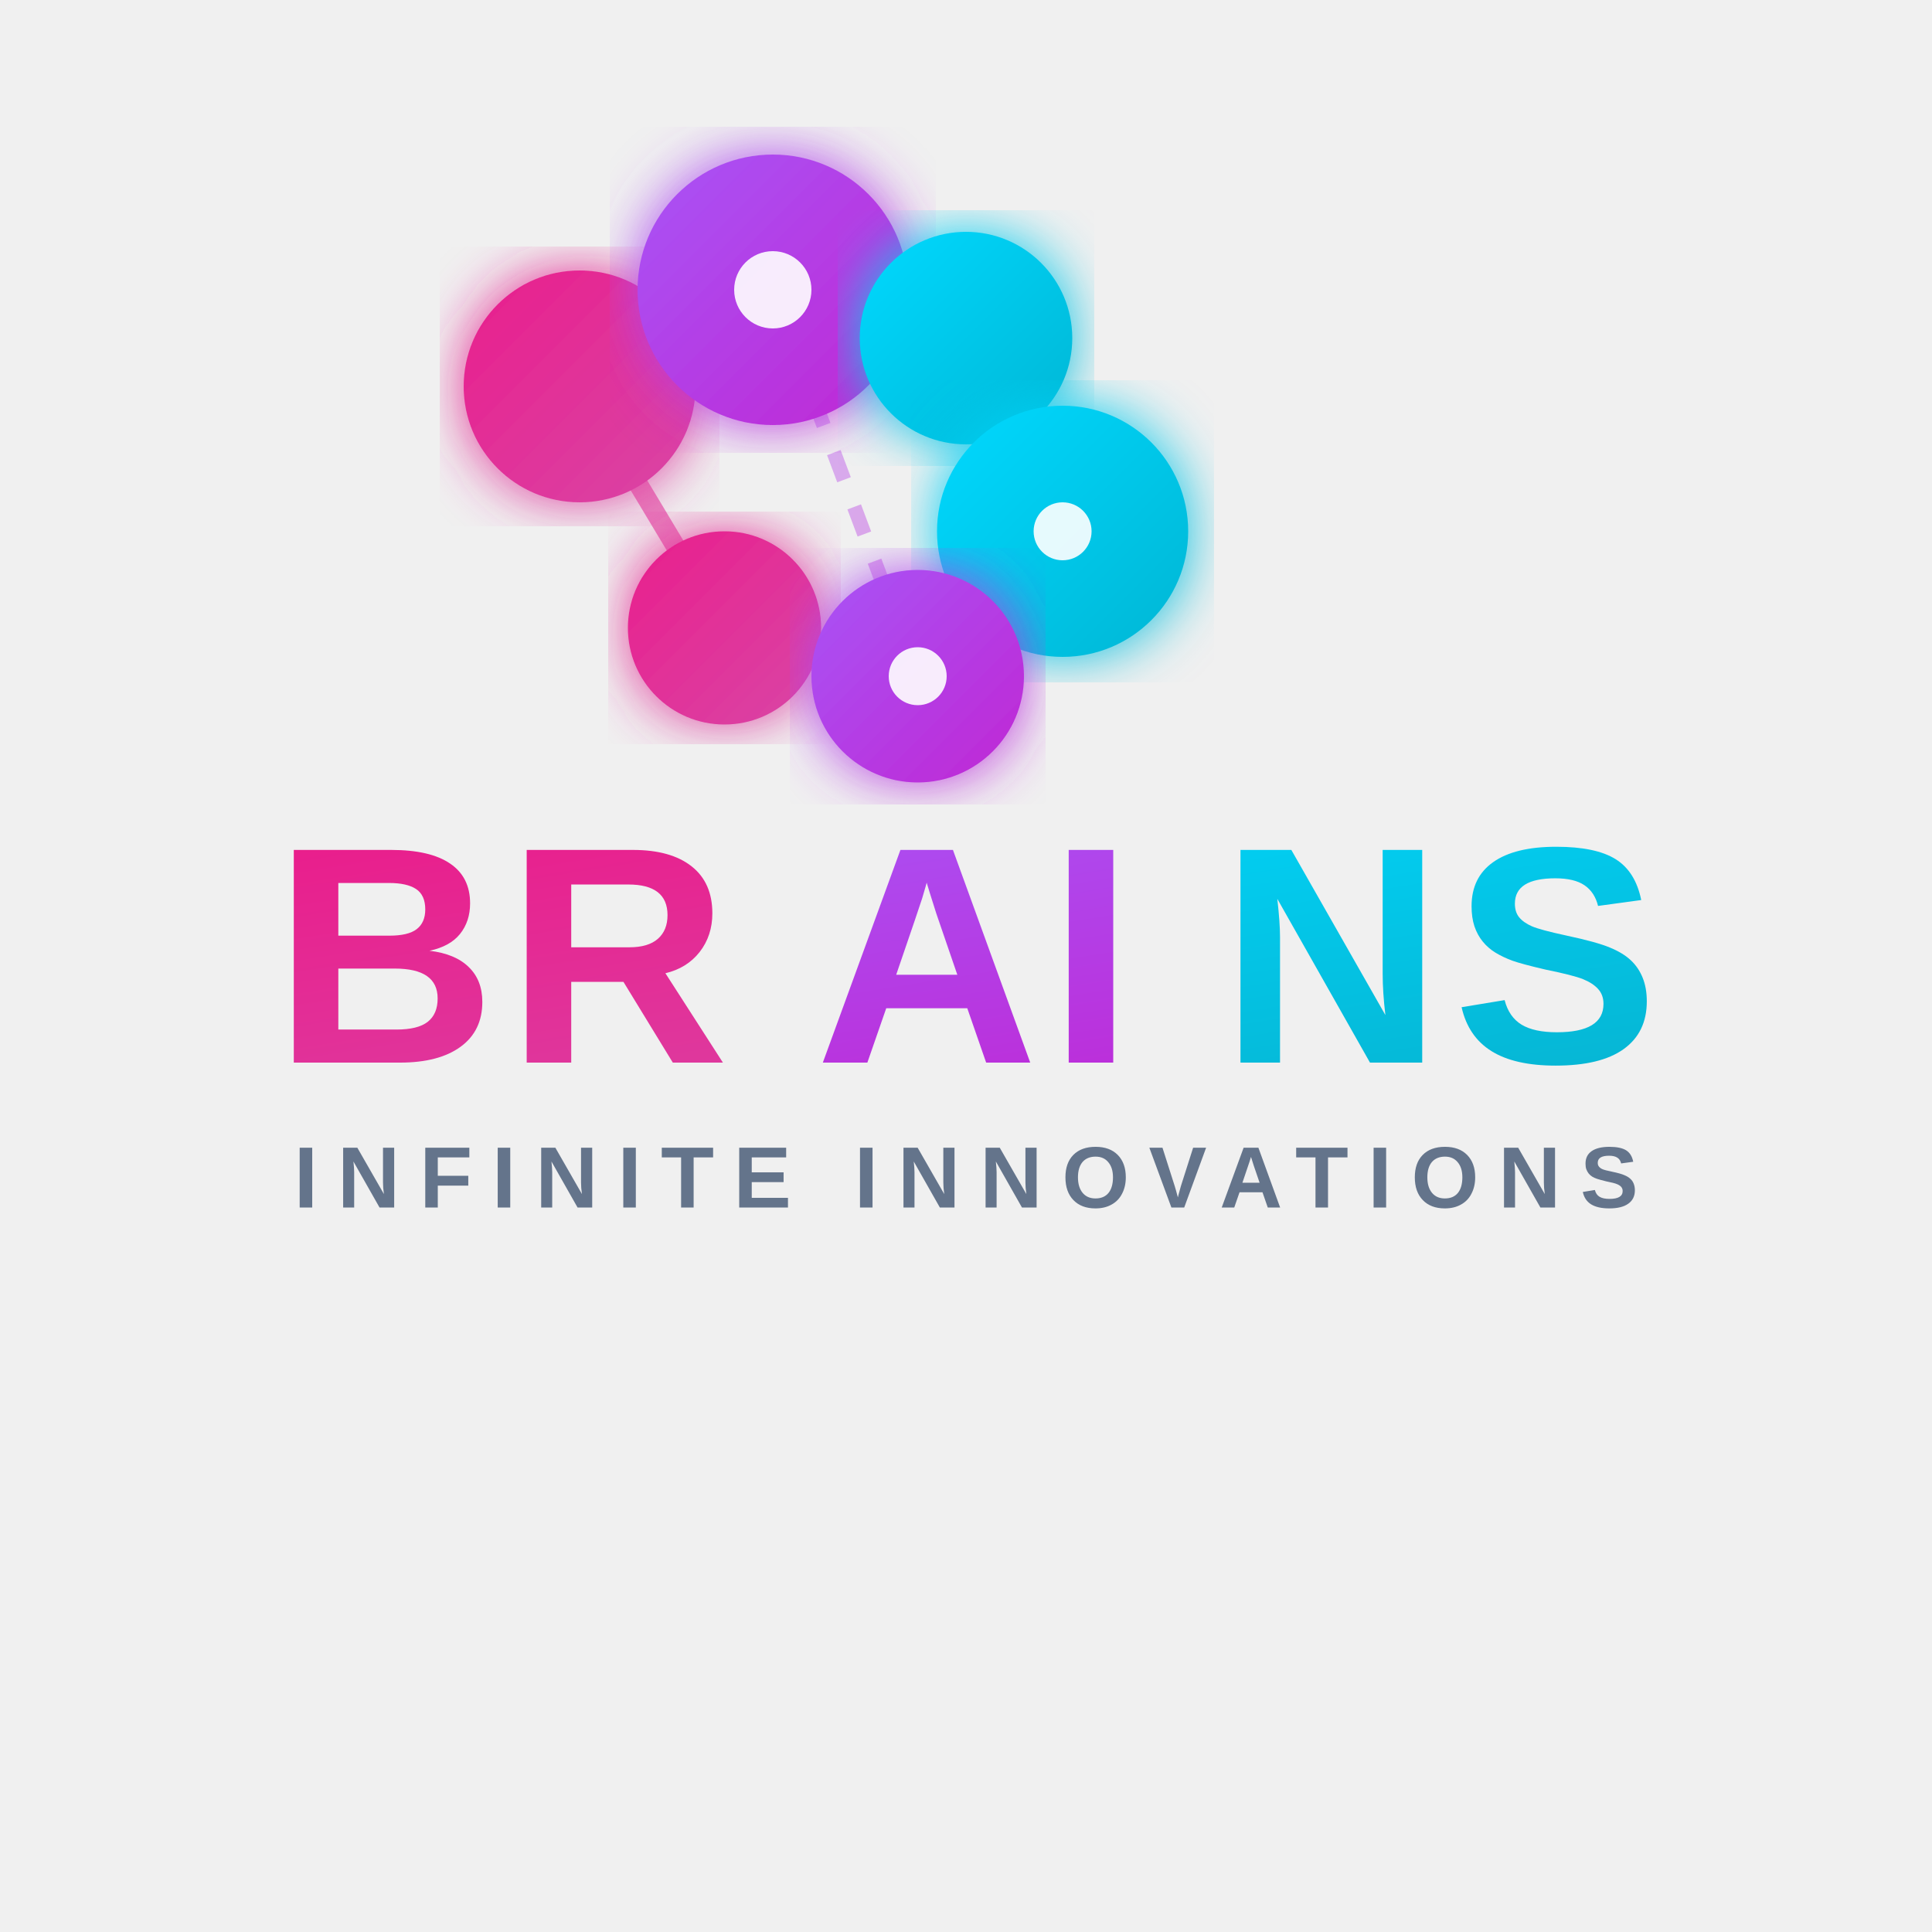
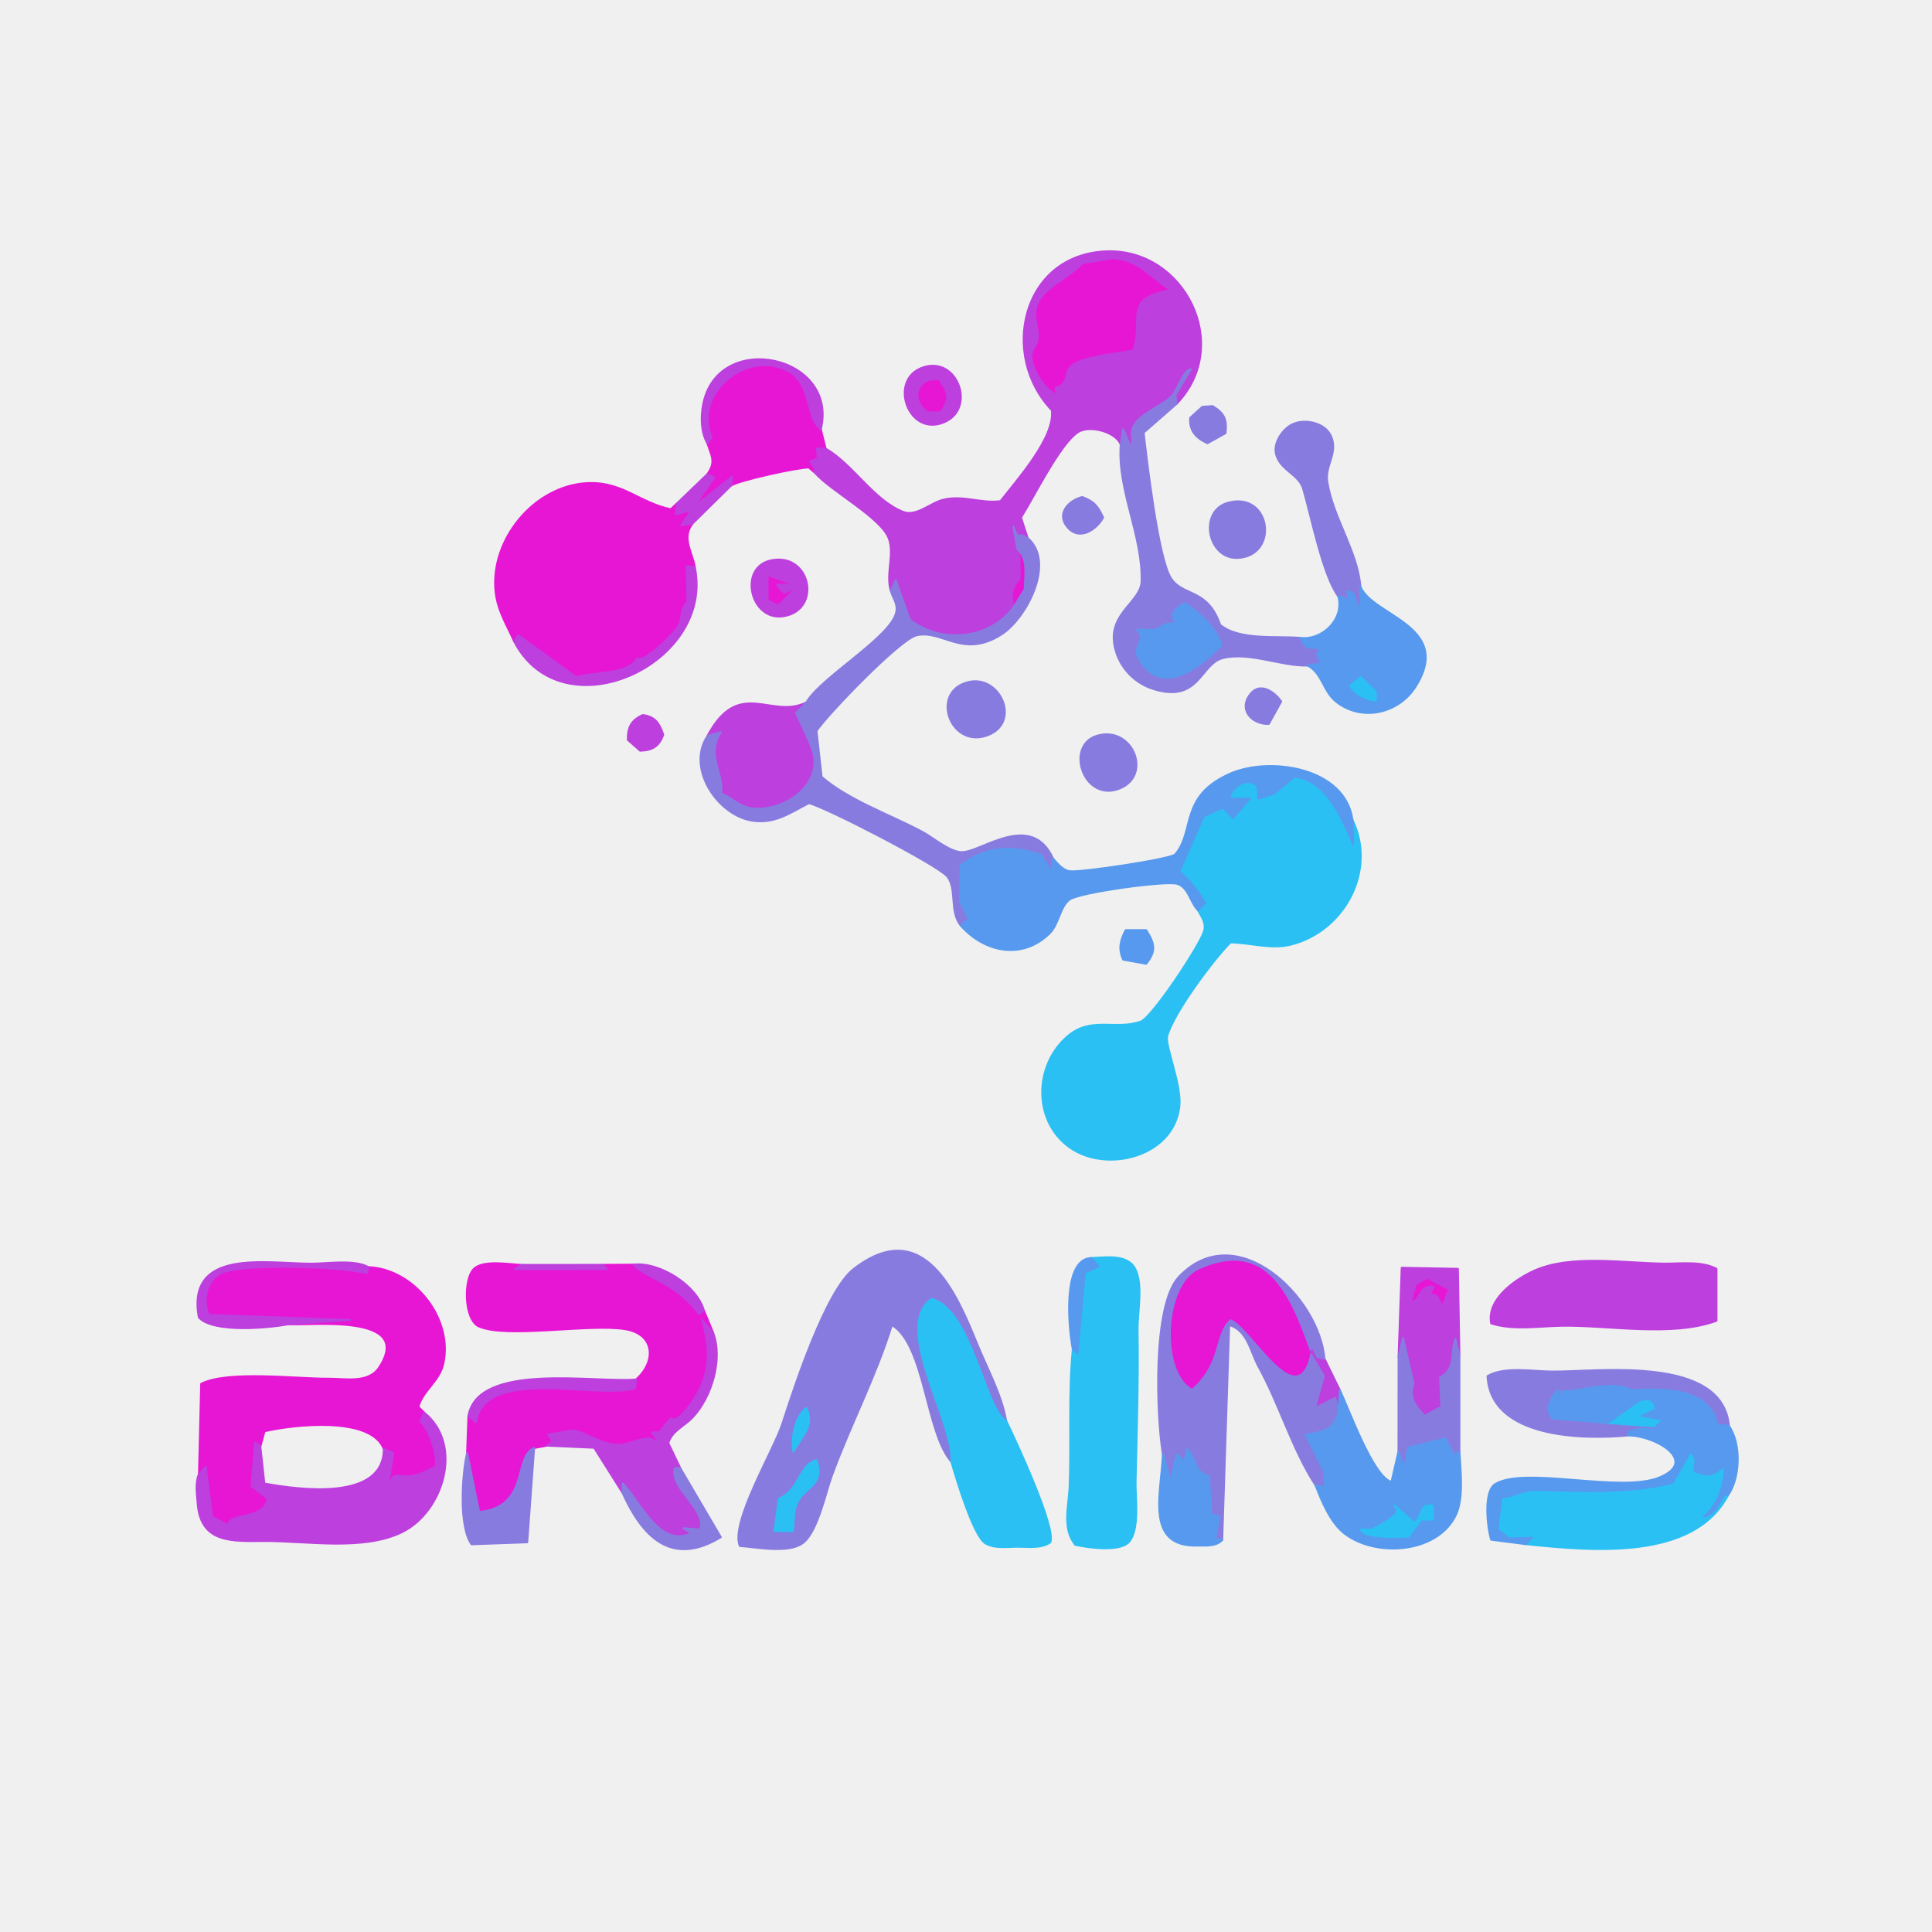
- <svg xmlns="http://www.w3.org/2000/svg" width="200" height="200" viewBox="0 0 200 200" fill="none">
-   <defs>
-     <linearGradient id="brainsPink" x1="0%" y1="0%" x2="100%" y2="100%">
-       <stop offset="0%" stop-color="#E91E8C" />
-       <stop offset="100%" stop-color="#D946A6" />
-     </linearGradient>
-     <linearGradient id="brainsCyan" x1="0%" y1="0%" x2="100%" y2="100%">
-       <stop offset="0%" stop-color="#00D9FF" />
-       <stop offset="100%" stop-color="#06B6D4" />
-     </linearGradient>
-     <linearGradient id="brainsPurple" x1="0%" y1="0%" x2="100%" y2="100%">
-       <stop offset="0%" stop-color="#A855F7" />
-       <stop offset="100%" stop-color="#C026D3" />
-     </linearGradient>
-     <filter id="glow">
-       <feGaussianBlur stdDeviation="3" result="coloredBlur" />
-       <feMerge>
-         <feMergeNode in="coloredBlur" />
-         <feMergeNode in="SourceGraphic" />
-       </feMerge>
-     </filter>
-   </defs>
-   <line x1="60" y1="40" x2="80" y2="30" stroke="url(#brainsPurple)" stroke-width="2" opacity="0.6" />
-   <line x1="80" y1="30" x2="100" y2="35" stroke="url(#brainsCyan)" stroke-width="2" opacity="0.6" />
-   <line x1="100" y1="35" x2="110" y2="55" stroke="url(#brainsCyan)" stroke-width="2" opacity="0.6" />
-   <line x1="60" y1="40" x2="75" y2="65" stroke="url(#brainsPink)" stroke-width="2" opacity="0.6" />
-   <line x1="75" y1="65" x2="95" y2="70" stroke="url(#brainsPurple)" stroke-width="2" opacity="0.6" />
-   <line x1="95" y1="70" x2="110" y2="55" stroke="url(#brainsCyan)" stroke-width="2" opacity="0.6" />
-   <line x1="80" y1="30" x2="95" y2="70" stroke="url(#brainsPurple)" stroke-width="1.5" opacity="0.4" stroke-dasharray="3,3" />
-   <circle cx="60" cy="40" r="12" fill="url(#brainsPink)" filter="url(#glow)" />
-   <circle cx="80" cy="30" r="14" fill="url(#brainsPurple)" filter="url(#glow)" />
-   <circle cx="100" cy="35" r="11" fill="url(#brainsCyan)" filter="url(#glow)" />
-   <circle cx="110" cy="55" r="13" fill="url(#brainsCyan)" filter="url(#glow)" />
-   <circle cx="75" cy="65" r="10" fill="url(#brainsPink)" filter="url(#glow)" />
-   <circle cx="95" cy="70" r="11" fill="url(#brainsPurple)" filter="url(#glow)" />
-   <circle cx="80" cy="30" r="4" fill="white" opacity="0.9" />
-   <circle cx="110" cy="55" r="3" fill="white" opacity="0.9" />
-   <circle cx="95" cy="70" r="3" fill="white" opacity="0.9" />
-   <text x="100" y="110" font-family="Arial, sans-serif" font-size="32" font-weight="900" text-anchor="middle" letter-spacing="1">
-     <tspan fill="url(#brainsPink)">BR</tspan>
-     <tspan fill="url(#brainsPurple)">AI</tspan>
-     <tspan fill="url(#brainsCyan)">NS</tspan>
-   </text>
-   <text x="100" y="125" font-family="Arial, sans-serif" font-size="9" font-weight="600" text-anchor="middle" letter-spacing="2" fill="#64748B">
-     INFINITE INNOVATIONS
-   </text>
+ <svg xmlns="http://www.w3.org/2000/svg" viewBox="0 0 252 252" width="252" height="252">
+   <path d="M145.17 33.67C148.64 33.96 149.99 36.08 152.67 37.83C146.3 39.04 149.28 41.34 147.83 45.69C145.92 46.18 140.83 46.4 139.51 48C139.06 48.55 139.17 49.36 138.75 49.91C137.92 50.99 137.25 50.01 138 51.5C136.38 51.16 134.6 48.14 134.5 46.5C134.46 45.79 135.28 44.93 135.36 44.17C135.52 42.46 134.48 41.1 135.48 39.28C136.6 37.23 139.66 36.07 141.17 34.33C142.5 34.11 143.83 33.89 145.17 33.67ZM107.06 56C107.27 56.84 107.48 57.68 107.69 58.51C107.31 58.51 106.94 58.5 106.57 58.5C106.6 58.94 106.63 59.39 106.67 59.83C106.33 59.94 106 60.06 105.67 60.17C105.89 60.5 106.11 60.83 106.33 61.17C106.31 61.32 106.28 61.48 106.26 61.63C106 61.41 105.75 61.2 105.5 60.98C104.18 60.93 96.1 62.72 95.34 63.35C95.39 62.95 95.45 62.56 95.5 62.17C93.83 63.49 92.17 64.81 90.5 66.12C91.39 64.85 92.28 63.57 93.17 62.29C92.87 62.13 92.57 61.98 92.28 61.83C93.41 60.25 92.8 59.47 92.29 57.86C92.47 57.6 92.65 57.34 92.83 57.08C90.26 51.3 97.68 45.32 103.01 48.52C105.87 50.24 105.11 54.5 107.06 56ZM122.5 49.49C123.68 51.1 124 52.08 122.67 53.79C122.11 53.79 121.56 53.79 121 53.79C118.65 52.15 119.57 49.1 122.5 49.49ZM88.25 65.71C88.22 66.17 88.19 66.64 88.17 67.11C88.85 66.91 89.54 66.7 90.23 66.5C89.77 67.17 89.32 67.83 88.86 68.5C89.35 68.43 89.84 68.36 90.33 68.29C88.86 70.18 90.3 71.98 90.63 74C90.27 73.94 89.92 73.89 89.57 73.83C89.6 75.39 89.63 76.94 89.67 78.5C88.66 79.49 89.08 80.54 88.47 81.66C87.96 82.6 83.9 86.66 83.14 85.83C81.89 88.07 77.81 87.55 75.17 88.33C72.64 86.5 70.11 84.67 67.58 82.83C67.41 83.11 67.24 83.39 67.07 83.67C66.09 81.47 64.91 79.66 64.64 77.17C63.92 70.37 69.67 63.42 76.5 63.02C81.16 62.75 83.4 65.59 87.5 66.42C87.75 66.18 88 65.94 88.25 65.71ZM132.72 71.67C134.17 72.82 133.67 75.17 133.67 76.83C133.21 77.57 132.76 78.31 132.3 79.06C131.66 77.8 132.03 76.51 133 75.5C133 74.5 133 73.5 133 72.5C132.91 72.22 132.81 71.94 132.72 71.67ZM100.12 75C101.3 75.42 102.49 75.84 103.67 76.27C102.89 76.27 102.12 76.27 101.35 76.27C102.65 78.07 102.15 76.99 103.67 76.83C102.94 77.56 102.22 78.28 101.5 79C101.04 78.78 100.58 78.56 100.12 78.33C100.12 77.22 100.12 76.11 100.12 75ZM170.94 176.03C170.97 176.24 171 176.45 171.03 176.67C169.24 184.78 163.15 173.23 160.5 172.21C158.38 174.2 159.52 177.73 155.5 181.29C151.32 179.14 151.68 167.61 156.28 165.48C165.44 161.26 168.52 169.32 170.94 176.03ZM68 164.99C67.72 165.17 67.44 165.35 67.17 165.54C71.17 165.54 75.17 165.53 79.17 165.53C79 165.35 78.83 165.16 78.67 164.98C80 164.97 81.33 164.96 82.67 164.95C83.7 166.43 88.35 167.37 91.17 171.41C91.38 171.26 91.6 171.1 91.82 170.95C92.22 171.92 92.62 172.88 93.02 173.85C92.54 173.29 92.06 172.73 91.59 172.17C92.65 175.9 92.68 179.02 90.69 182.22C90.03 183.28 88.29 185.77 87.5 184.99C87 185.6 86.5 186.22 86 186.83C85.67 186.83 85.35 186.83 85.02 186.83C85.29 187.22 85.56 187.61 85.83 188C85.21 188.13 85.27 187.6 84.51 187.63C83.09 187.68 81.75 188.61 80.17 188.44C78.34 188.24 76.57 186.99 74.83 186.57C73.72 186.75 72.61 186.94 71.5 187.12C71.98 187.91 72.43 187.88 71.33 188.56C70.78 188.66 70.23 188.77 69.67 188.87C66.92 190.01 69.16 196.53 62.5 197.22C61.97 194.66 61.45 192.09 60.92 189.52C60.98 187.9 61.04 186.29 61.1 184.67C61.42 184.94 61.75 185.22 62.08 185.5C63.27 178.17 77.72 182.53 82.83 181.09C82.88 180.7 82.92 180.32 82.96 179.94C85.63 177.59 85.45 173.97 81.49 173.36C76.73 172.63 66.06 174.6 62.46 173.01C60.52 172.16 60.42 166.64 61.91 165.42C63.22 164.34 66.42 164.92 68 164.99ZM48.06 165.28C54.04 165.52 59.17 172.04 57.81 177.93C57.28 180.2 55.16 181.37 54.57 183.5C54.82 183.75 55.06 183.99 55.31 184.24C55.15 184.62 54.99 185.01 54.83 185.39C55.96 186.36 57.13 189.85 56.83 191.33C55.14 192.05 54.13 192.81 52.04 192.49C51.8 192.46 51.4 192.52 51.23 192.73C50.78 193.28 50.99 194.04 50.5 194.67C50.76 192.94 51.03 191.22 51.29 189.5C50.88 189.33 50.47 189.17 50.06 189C48.4 184.64 38.19 185.82 34.5 186.69C34.32 187.35 34.14 188.01 33.96 188.67C33.73 188.5 33.5 188.33 33.27 188.17C33.11 190.06 32.96 191.94 32.81 193.83C33.52 194.39 34.22 194.94 34.93 195.5C34.54 198.29 29.54 197.29 29.83 199C29.11 198.61 28.39 198.22 27.67 197.83C27.39 195.67 27.11 193.5 26.83 191.33C26.54 191.65 26.24 191.96 25.95 192.28C26.05 188.35 26.14 184.43 26.24 180.5C29.68 178.73 38.72 179.86 42.85 179.83C45.05 179.81 48.08 180.51 49.49 178.32C54.08 171.24 40.39 172.93 37.67 172.72C40.33 172.53 43 172.35 45.67 172.17C39.52 171.94 33.37 171.72 27.22 171.5C26.28 169.37 27.07 166.38 29.58 165.79C33.49 164.86 43.9 165.2 47.83 166.04C47.91 165.79 47.98 165.54 48.06 165.28ZM186.17 166.67C187.11 167.17 188.06 167.67 189 168.17C188.72 168.89 188.44 169.61 188.17 170.33C187.32 169.24 187.9 168.99 186.47 168.83C186.65 168.5 186.82 168.17 187 167.83C185.05 167.57 185.4 169.69 184 169.83C184.22 169.06 184.44 168.28 184.67 167.5C185.17 167.22 185.67 166.94 186.17 166.67Z" fill="#e716d4" fill-rule="evenodd" stroke="#e716d4" stroke-width="0.25" stroke-linejoin="round" />
+   <path d="M153.45 52.69C153.41 52.29 153.37 51.9 153.33 51.5C154 50.39 154.67 49.28 155.33 48.17C154.32 48.29 153.67 50.74 152.82 51.66C151.57 53.02 148.32 54.04 147.73 55.9C147.44 56.8 147.9 57.43 147.5 58.32C147.17 57.55 146.83 56.77 146.5 56C146.39 56.67 146.29 57.33 146.18 58C145.62 56.34 142.08 55.36 140.57 56.39C138.2 57.99 134.85 64.86 133.17 67.5C133.46 68.39 133.75 69.28 134.04 70.17C133.8 70.06 133.57 69.95 133.33 69.83C133.11 69.83 132.89 69.83 132.67 69.83C132.5 69.44 132.33 69.06 132.17 68.67C132.35 69.67 132.54 70.67 132.72 71.67C132.81 71.94 132.91 72.22 133 72.5C133 73.5 133 74.5 133 75.5C132.03 76.51 131.66 77.8 132.3 79.06C129.15 83.48 122.75 84.01 118.67 80.83C118.06 79.11 117.44 77.39 116.83 75.67C116.62 76.12 116.41 76.58 116.19 77.04C115.52 74.82 116.71 72.32 115.93 70.23C114.91 67.49 108.4 64.08 106.26 61.63C106.28 61.48 106.31 61.32 106.33 61.17C106.11 60.83 105.89 60.5 105.67 60.17C106 60.06 106.33 59.94 106.67 59.83C106.63 59.39 106.6 58.94 106.57 58.5C106.94 58.5 107.31 58.51 107.69 58.51C111.28 60.58 113.89 65.2 117.78 66.76C119.52 67.45 121.38 65.57 123.05 65.18C125.7 64.55 127.92 65.71 130.5 65.37C132.62 62.62 137.67 57.03 137.19 53.5C130.38 46.4 133.23 33.32 144.17 32.79C154.48 32.29 160.87 45.04 153.45 52.69ZM145.17 33.67C143.83 33.89 142.5 34.11 141.17 34.33C139.66 36.07 136.6 37.23 135.48 39.28C134.48 41.1 135.52 42.46 135.36 44.17C135.28 44.93 134.46 45.79 134.5 46.5C134.6 48.14 136.38 51.16 138 51.5C137.25 50.01 137.92 50.99 138.75 49.91C139.17 49.36 139.06 48.55 139.51 48C140.83 46.4 145.92 46.18 147.83 45.69C149.28 41.34 146.3 39.04 152.67 37.83C149.99 36.08 148.64 33.96 145.17 33.67ZM107.06 56C105.11 54.5 105.87 50.24 103.01 48.52C97.68 45.32 90.26 51.3 92.83 57.08C92.65 57.34 92.47 57.6 92.29 57.86C91.44 56.41 91.39 54.48 91.71 52.79C93.57 42.94 109.45 46.3 107.06 56ZM120.19 48C124.97 46.13 127.59 53.69 122.75 55.22C118.35 56.62 116.02 49.63 120.19 48ZM122.5 49.49C119.57 49.1 118.65 52.15 121 53.79C121.56 53.79 122.11 53.79 122.67 53.79C124 52.08 123.68 51.1 122.5 49.49ZM92.28 61.83C92.57 61.98 92.87 62.13 93.17 62.29C92.28 63.57 91.39 64.85 90.5 66.12C92.17 64.81 93.83 63.49 95.5 62.17C95.45 62.56 95.39 62.95 95.34 63.35C93.67 65 92 66.64 90.33 68.29C89.84 68.36 89.35 68.43 88.86 68.5C89.32 67.83 89.77 67.17 90.23 66.5C89.54 66.7 88.85 66.91 88.17 67.11C88.19 66.64 88.22 66.17 88.25 65.71C89.59 64.41 90.94 63.12 92.28 61.83ZM100.54 73.1C105.77 71.97 107.27 79.59 102.17 80.38C97.88 81.04 96.26 74.02 100.54 73.1ZM90.63 74C93.25 86.61 73.36 95.8 67.07 83.67C67.24 83.39 67.41 83.11 67.58 82.83C70.11 84.67 72.64 86.5 75.17 88.33C77.81 87.55 81.89 88.07 83.14 85.83C83.9 86.66 87.96 82.6 88.47 81.66C89.08 80.54 88.66 79.49 89.67 78.5C89.63 76.94 89.6 75.39 89.57 73.83C89.92 73.89 90.27 73.94 90.63 74ZM100.12 75C100.12 76.11 100.12 77.22 100.12 78.33C100.58 78.56 101.04 78.78 101.5 79C102.22 78.28 102.94 77.56 103.67 76.83C102.15 76.99 102.65 78.07 101.35 76.27C102.12 76.27 102.89 76.27 103.67 76.27C102.49 75.84 101.3 75.42 100.12 75ZM105.17 91.63C104.73 92.09 104.28 92.54 103.83 93C103.83 93.03 105.79 97 106.08 98.17C107.19 102.57 102.17 105.84 98.23 105.45C96.36 105.27 95.5 104.01 94.06 103.5C94.42 100.79 92.08 98.56 94 95.5C93.43 95.67 92.85 95.83 92.28 96C96.39 88.29 100.56 93.9 105.17 91.63ZM83.83 93.27C85.45 93.47 85.99 94.31 86.51 95.83C85.98 97.34 85.1 97.87 83.5 97.92C82.96 97.45 82.43 96.97 81.89 96.5C81.88 94.85 82.32 93.96 83.83 93.27ZM223.89 165.5C223.89 167.76 223.89 170.02 223.89 172.27C218.15 174.4 209.94 172.85 203.83 172.92C200.92 172.96 197.28 173.55 194.5 172.61C193.9 169.51 197.53 166.95 199.97 165.81C204.8 163.55 211.94 164.79 217.17 164.82C219.34 164.83 221.93 164.47 223.89 165.5ZM48.06 165.28C47.98 165.54 47.91 165.79 47.83 166.04C43.9 165.2 33.49 164.86 29.58 165.79C27.07 166.38 26.28 169.37 27.22 171.5C33.37 171.72 39.52 171.94 45.67 172.17C43 172.35 40.33 172.53 37.67 172.72C35.05 173.21 27.82 173.9 25.93 171.83C24.31 162.82 34.61 164.8 40.5 164.83C42.66 164.84 46.19 164.24 48.06 165.28ZM68 164.99C71.56 164.98 75.11 164.98 78.67 164.98C78.83 165.16 79 165.35 79.17 165.53C75.17 165.53 71.17 165.54 67.17 165.54C67.44 165.35 67.72 165.17 68 164.99ZM82.67 164.95C86.03 164.58 90.89 167.63 91.82 170.95C91.6 171.1 91.38 171.26 91.17 171.41C88.35 167.37 83.7 166.43 82.67 164.95ZM190.36 176.67C190.19 175.99 190.01 175.32 189.83 174.64C189.12 176.56 190.04 178.45 187.83 179.66C187.89 180.94 187.94 182.22 188 183.5C187.28 183.89 186.56 184.28 185.83 184.67C184.61 183.44 183.68 182.15 184.38 180.5C183.92 178.5 183.46 176.5 183 174.5C182.81 175.33 182.61 176.17 182.42 177C182.56 173.12 182.7 169.24 182.83 165.36C185.27 165.41 187.72 165.45 190.16 165.5C190.23 169.22 190.29 172.94 190.36 176.67ZM186.17 166.67C185.67 166.94 185.17 167.22 184.67 167.5C184.44 168.28 184.22 169.06 184 169.83C185.4 169.69 185.05 167.57 187 167.83C186.82 168.17 186.65 168.5 186.47 168.83C187.9 168.99 187.32 169.24 188.17 170.33C188.44 169.61 188.72 168.89 189 168.17C188.06 167.67 187.11 167.17 186.17 166.67ZM93.02 173.85C94.31 177.26 92.84 182.21 90.36 184.86C89.23 186.06 87.66 186.61 87.17 188.22C87.68 189.31 88.2 190.39 88.72 191.47C88.49 191.48 88.25 191.49 88.01 191.5C87.3 194.1 92.25 196.96 91.33 199.5C90.61 199.44 89.89 199.39 89.17 199.33C89.5 199.56 89.83 199.78 90.17 200C86.02 201.98 83.48 195.81 81.23 193.5C81.22 193.9 81.21 194.29 81.19 194.69C79.96 192.74 78.73 190.79 77.5 188.84C75.44 188.75 73.39 188.65 71.33 188.56C72.43 187.88 71.98 187.91 71.5 187.12C72.61 186.94 73.72 186.75 74.83 186.57C76.57 186.99 78.34 188.24 80.17 188.44C81.75 188.61 83.09 187.68 84.51 187.63C85.27 187.6 85.21 188.13 85.83 188C85.56 187.61 85.29 187.22 85.02 186.83C85.35 186.83 85.67 186.83 86 186.83C86.5 186.22 87 185.6 87.5 184.99C88.29 185.77 90.03 183.28 90.69 182.22C92.68 179.02 92.65 175.9 91.59 172.17C92.06 172.73 92.54 173.29 93.02 173.85ZM172.76 177.24C173.43 178.61 174.1 179.97 174.77 181.34C174.71 182.23 174.66 183.11 174.61 184C174.46 183.44 174.31 182.89 174.17 182.33C173.28 182.78 172.39 183.22 171.5 183.67C171.89 182.28 172.28 180.89 172.67 179.5C172.12 178.56 171.57 177.61 171.03 176.67C171 176.45 170.97 176.24 170.94 176.03C171.02 175.91 171.09 175.79 171.17 175.67C171.39 176.11 171.61 176.56 171.83 177C172.14 177.08 172.45 177.16 172.76 177.24ZM82.96 179.94C82.92 180.32 82.88 180.7 82.83 181.09C77.72 182.53 63.27 178.17 62.08 185.5C61.75 185.22 61.42 184.94 61.1 184.67C62.38 177.61 77.57 180.41 82.96 179.94ZM55.31 184.24C60.52 188.4 57.84 197.23 52.4 199.86C47.31 202.32 39.98 200.97 34.5 201C30.35 201.02 26.2 201.34 25.79 196.16C25.69 194.92 25.45 193.38 25.95 192.28C26.24 191.96 26.54 191.65 26.83 191.33C27.11 193.5 27.39 195.67 27.67 197.83C28.39 198.22 29.11 198.61 29.83 199C29.54 197.29 34.54 198.29 34.93 195.5C34.22 194.94 33.52 194.39 32.81 193.83C32.96 191.94 33.11 190.06 33.27 188.17C33.5 188.33 33.73 188.5 33.96 188.67C34.14 190.28 34.31 191.89 34.48 193.5C39.15 194.36 50.05 195.8 50.06 189C50.47 189.17 50.88 189.33 51.29 189.5C51.03 191.22 50.76 192.94 50.5 194.67C50.99 194.04 50.78 193.28 51.23 192.73C51.4 192.52 51.8 192.46 52.04 192.49C54.13 192.81 55.14 192.05 56.83 191.33C57.13 189.85 55.96 186.36 54.83 185.39C54.99 185.01 55.15 184.62 55.31 184.24Z" fill="#bc3fde" fill-rule="evenodd" stroke="#bc3fde" stroke-width="0.25" stroke-linejoin="round" />
+   <path d="M153.45 52.69C152.02 53.94 150.59 55.18 149.17 56.43C149.56 59.87 151.05 72.76 152.71 75.39C154.27 77.86 157.49 76.65 159.15 81.5C161.68 83.6 166.66 82.92 169.67 83.21C170.16 84.77 170.97 84.5 172.33 84.5C171.56 85.3 171.78 85.61 172.33 86.5C171.74 86.6 171.16 86.7 170.57 86.81C167.06 86.91 163.04 84.99 159.53 85.83C156.52 86.55 156.49 91.82 150.35 89.84C147.7 88.99 145.68 86.64 145.31 83.83C144.8 79.88 148.82 78.43 148.9 75.83C149.06 69.84 145.73 63.91 146.18 58C146.29 57.33 146.39 56.67 146.5 56C146.83 56.77 147.17 57.55 147.5 58.32C147.9 57.43 147.44 56.8 147.73 55.9C148.32 54.04 151.57 53.02 152.82 51.66C153.67 50.74 154.32 48.29 155.33 48.17C154.67 49.28 154 50.39 153.33 51.5C153.37 51.9 153.41 52.29 153.45 52.69ZM158.17 52.97C159.69 53.92 160.06 54.67 159.85 56.5C159.06 56.94 158.28 57.38 157.5 57.81C155.98 57.14 155.12 56.16 155.24 54.5C155.77 54.02 156.3 53.54 156.83 53.06C157.28 53.03 157.72 53 158.17 52.97ZM177.44 76.49C177.46 77.44 177.48 78.39 177.5 79.33C176.37 78.59 177.19 77.16 175.72 77.17C175.87 78 176.02 78.83 176.17 79.67C175.94 79.12 175.72 78.57 175.5 78.02C175.19 77.94 174.88 77.86 174.56 77.78C172.54 75.09 171.02 67.29 169.98 63.77C169.42 61.83 167 61.38 166.44 59.23C166.04 57.7 167.42 55.74 168.84 55.23C170.45 54.65 172.85 55.2 173.6 56.87C174.58 59.06 172.8 60.7 173.12 62.8C173.81 67.4 177.1 71.96 177.44 76.49ZM141.17 64.83C142.75 65.42 143.2 66.05 143.89 67.5C143.01 69.11 140.74 70.66 139.16 68.67C137.75 66.9 139.51 65.21 141.17 64.83ZM160.23 65.56C165.79 64.1 166.88 72.46 161.49 72.77C157.51 73 156.26 66.61 160.23 65.56ZM134.04 70.17C137.74 73.37 133.86 80.69 130.61 82.76C125.59 85.96 122.96 82.11 119.56 82.86C117.4 83.34 107.93 93.2 106.5 95.33C106.72 97.33 106.94 99.33 107.17 101.33C110.72 104.41 116.19 106.29 120.34 108.52C121.68 109.24 123.93 111.18 125.5 111.15C128.06 111.12 134.52 105.74 137.35 111.99C137.29 112.55 137.23 113.11 137.17 113.67C136.7 112.94 136.23 112.22 135.77 111.5C131.82 110.2 128.7 110.37 125.33 112.83C125.29 114.39 125.25 115.94 125.21 117.5C125.58 118.28 125.96 119.06 126.33 119.83C126 120.14 125.67 120.44 125.34 120.75C123.8 118.91 124.87 115.89 123.54 114.3C122.3 112.82 107.64 105.24 105.5 104.76C103.05 106.02 101.11 107.47 98.18 107.05C93.65 106.4 89.47 100.22 92.28 96C92.85 95.83 93.43 95.67 94 95.5C92.08 98.56 94.42 100.79 94.06 103.5C95.5 104.01 96.36 105.27 98.23 105.45C102.17 105.84 107.19 102.57 106.08 98.17C105.79 97 103.83 93.03 103.83 93C104.28 92.54 104.73 92.09 105.17 91.63C107.12 88.29 116.31 83.05 116.91 79.81C117.12 78.73 116.44 77.99 116.19 77.04C116.41 76.58 116.62 76.12 116.83 75.67C117.44 77.39 118.06 79.11 118.67 80.83C122.75 84.01 129.15 83.48 132.3 79.06C132.76 78.31 133.21 77.57 133.67 76.83C133.67 75.17 134.17 72.82 132.72 71.67C132.54 70.67 132.35 69.67 132.17 68.67C132.33 69.06 132.5 69.44 132.67 69.83C132.89 69.83 133.11 69.83 133.33 69.83C133.57 69.95 133.8 70.06 134.04 70.17ZM154.5 78.67C153.12 79.53 152.41 80.24 153.5 81.33C152.02 81.23 151.99 81.43 150.83 82.14C150 82.14 149.17 82.14 148.33 82.14C149.6 83.48 148.01 83.96 148.33 85.5C151.21 91.25 156.31 87.19 159.33 84.17C158.68 81.96 156.41 79.87 154.5 78.67ZM126.17 89C130.36 87.84 133.21 94.06 128.99 95.83C124.06 97.89 121.24 90.35 126.17 89ZM167.12 91.5C166.58 92.47 166.04 93.45 165.5 94.42C163.59 94.53 161.6 92.86 162.88 90.82C164.12 88.82 166.11 90.07 167.12 91.5ZM143.12 95.96C147.85 94.6 150.43 101.36 145.81 102.93C141.24 104.48 138.93 97.18 143.12 95.96ZM131.24 185.33C128.54 184.05 126.76 170.77 121.5 169.42C116.32 173.1 124.53 185.58 124.09 190.66C120.76 186.91 120.65 175.39 116.33 172.83C114.24 179.57 110.9 185.91 108.48 192.54C107.67 194.77 106.63 199.81 104.74 201.25C102.89 202.67 98.66 201.8 96.5 201.65C95.21 198.63 100.94 189.14 102.06 185.67C103.55 181.06 107.69 168.35 111.35 165.52C120.5 158.42 124.81 168.8 127.49 175.38C128.78 178.52 130.67 181.99 131.24 185.33ZM172.76 177.24C172.45 177.16 172.14 177.08 171.83 177C171.61 176.56 171.39 176.11 171.17 175.67C171.09 175.79 171.02 175.91 170.94 176.03C168.52 169.32 165.44 161.26 156.28 165.48C151.68 167.61 151.32 179.14 155.5 181.29C159.52 177.73 158.38 174.2 160.5 172.21C163.15 173.23 169.24 184.78 171.03 176.67C171.57 177.61 172.12 178.56 172.67 179.5C172.28 180.89 171.89 182.28 171.5 183.67C172.39 183.22 173.28 182.78 174.17 182.33C174.31 182.89 174.46 183.44 174.61 184C174.19 186.57 172.53 186.73 170.33 187.17C171.11 188.72 171.88 190.28 172.65 191.83C172.71 192.56 172.77 193.28 172.83 194C172.42 193.91 172.01 193.82 171.59 193.73C168.53 189.02 166.89 183.21 164.18 178.3C163.08 176.33 162.77 173.55 160.33 172.83C160.03 182.18 159.73 191.52 159.42 200.87C159.12 200.83 158.81 200.78 158.5 200.74C158.69 199.77 158.87 198.8 159.06 197.83C158.71 197.72 158.35 197.61 158 197.5C157.89 195.83 157.78 194.17 157.67 192.5C155.67 192.07 156.14 190.25 154.83 189C154.72 189.56 154.61 190.11 154.5 190.67C154.17 190.33 153.83 190 153.5 189.67C153.23 190.83 152.97 192 152.7 193.17C152.36 192 152.02 190.83 151.68 189.67C150.86 184.72 150.3 170.24 153.75 166.57C161.23 158.62 172.09 169.19 172.76 177.24ZM190.36 176.67C190.36 180.89 190.36 185.11 190.36 189.33C190.13 189.5 189.9 189.67 189.67 189.83C189.28 189.1 188.89 188.37 188.5 187.63C186.88 188.03 185.26 188.43 183.64 188.83C183.48 189.76 183.32 190.68 183.17 191.6C182.92 190.84 182.66 190.09 182.41 189.33C182.42 185.22 182.42 181.11 182.42 177C182.61 176.17 182.81 175.33 183 174.5C183.46 176.5 183.92 178.5 184.38 180.5C183.68 182.15 184.61 183.44 185.83 184.67C186.56 184.28 187.28 183.89 188 183.5C187.94 182.22 187.89 180.94 187.83 179.66C190.04 178.45 189.12 176.56 189.83 174.64C190.01 175.32 190.19 175.99 190.36 176.67ZM225.52 186C225.01 185.94 224.51 185.89 224 185.83C223.07 181.05 216.97 181.06 212.83 181.33C210.09 179.96 206.57 181.5 203.67 181.5C203.61 182.11 203.56 182.72 203.5 183.33C203.39 182.67 203.28 182 203.17 181.33C202.23 182.48 201.49 183.66 202.5 185C204.89 185.2 207.28 185.41 209.67 185.61C211.78 185.76 213.89 185.91 216 186.06C216.11 186.2 216.22 186.35 216.33 186.5C215.61 186.44 214.89 186.39 214.17 186.33C213.61 186.44 213.06 186.56 212.5 186.67C212.44 186.86 212.39 187.04 212.33 187.23C206.62 187.77 194.45 187.66 194.02 179.5C196.15 178.19 200 178.89 202.5 178.9C208.67 178.93 224.69 176.73 225.52 186ZM105.17 183.67C103.69 184.64 103.15 187.7 103.5 189.33C104.51 187.4 106.31 185.96 105.17 183.67ZM69.67 188.87C69.37 192.97 69.07 197.07 68.77 201.17C66.34 201.26 63.92 201.34 61.5 201.43C59.83 199.09 60.28 192.32 60.92 189.52C61.45 192.09 61.97 194.66 62.5 197.22C69.16 196.53 66.92 190.01 69.67 188.87ZM106.5 190.45C104.11 191.16 104.4 194.26 101.58 195.5C101.4 196.9 101.21 198.3 101.02 199.7C101.81 199.7 102.61 199.7 103.4 199.7C103.59 198.65 103.46 197.31 103.84 196.32C104.81 193.8 107.6 194 106.5 190.45ZM88.72 191.47C90.49 194.48 92.25 197.49 94.02 200.5C87.58 204.42 83.79 200.46 81.19 194.69C81.21 194.29 81.22 193.9 81.23 193.5C83.48 195.81 86.02 201.98 90.17 200C89.83 199.78 89.5 199.56 89.17 199.33C89.89 199.39 90.61 199.44 91.33 199.5C92.25 196.96 87.3 194.1 88.01 191.5C88.25 191.49 88.49 191.48 88.72 191.47Z" fill="#887be0" fill-rule="evenodd" stroke="#887be0" stroke-width="0.25" stroke-linejoin="round" />
+   <path d="M177.5 88C178.24 88.72 178.98 89.44 179.71 90.17C179.71 90.67 179.71 91.17 179.71 91.67C178.23 91.55 176.3 90.73 175.83 89.33C176.39 88.89 176.94 88.44 177.5 88ZM176.41 106.95C179.6 113.54 175.38 121.43 168.41 123.2C165.77 123.87 163.14 122.96 160.5 122.92C158.23 125.19 153.09 132.1 152.25 135.11C151.9 136.35 154.15 141.47 153.83 144.32C153.08 150.88 144.33 153.08 139.53 149.66C134.67 146.19 134.89 138.86 139.3 135.13C142.35 132.55 145.49 134.41 148.78 133.26C150.28 132.74 156.53 123.26 157.04 121.49C157.36 120.38 156.77 119.67 156.26 118.73C156.57 118.43 156.88 118.13 157.19 117.83C156.22 116.03 155.12 114.83 153.83 113.67C154.89 111.28 155.94 108.89 157 106.5C157.83 106.11 158.67 105.72 159.5 105.33C159.94 105.79 160.39 106.24 160.83 106.7C161.56 105.86 162.28 105.01 163 104.17C162.11 104.17 161.22 104.17 160.33 104.17C160.68 102.55 162.69 101.24 164 102.5C164.06 103.06 164.11 103.61 164.17 104.17C164.85 103.94 165.53 103.72 166.22 103.5C167.09 102.78 167.96 102.06 168.83 101.33C172.95 101.61 175.1 106.88 176.5 110.1C176.47 109.05 176.44 108 176.41 106.95ZM142.33 164.09C144.15 164.04 147.03 163.52 148.06 165.49C149.14 167.55 148.34 171.23 148.38 173.5C148.49 180.04 148.27 186.62 148.12 193.17C148.07 195.31 148.65 199.06 147.42 200.92C146.35 202.55 141.86 201.85 140.26 201.5C138.51 199.34 139.42 196.45 139.52 193.83C139.74 187.92 139.36 181.88 139.93 176C140.13 176.17 140.33 176.33 140.53 176.5C140.85 173 141.18 169.5 141.5 166C142.1 165.72 142.7 165.44 143.3 165.17C142.98 164.81 142.66 164.45 142.33 164.09ZM131.24 185.33C132.43 187.76 137.82 199.36 136.99 201.17C135.88 201.98 134.18 201.76 132.83 201.75C131.49 201.74 129.75 202.03 128.54 201.31C126.96 200.36 124.69 192.73 124.09 190.66C124.53 185.58 116.32 173.1 121.5 169.42C126.76 170.77 128.54 184.05 131.24 185.33ZM216 186.06C213.89 185.91 211.78 185.76 209.67 185.61C211.06 184.63 212.44 183.65 213.83 182.67C215.07 182.28 215.72 182.52 216 183.83C215.39 184.11 214.78 184.39 214.17 184.67C215.11 184.83 216.06 185 217 185.17C216.67 185.46 216.33 185.76 216 186.06ZM105.17 183.67C106.31 185.96 104.51 187.4 103.5 189.33C103.15 187.7 103.69 184.64 105.17 183.67ZM225.38 195.05C220.85 203.62 207.53 202.27 199 201.41C199.28 201.13 199.56 200.85 199.83 200.57C198.83 200.6 197.83 200.63 196.83 200.67C196.33 200.28 195.83 199.89 195.33 199.5C195.5 198.11 195.67 196.72 195.83 195.33C197.41 195.23 198.7 194.31 200.18 194.34C206.08 194.47 212.57 194.86 218.17 193.4C218.94 192.05 219.72 190.69 220.5 189.33C221.43 190.26 221.08 190.61 221 191.83C223.01 192.82 223.61 192.18 225 191.17C224.93 193.63 224.17 196.18 222.26 197.83C223.69 197.57 224.25 196.02 225 194.83C225.13 194.9 225.26 194.98 225.38 195.05ZM106.5 190.45C107.6 194 104.81 193.8 103.84 196.32C103.46 197.31 103.59 198.65 103.4 199.7C102.61 199.7 101.81 199.7 101.02 199.7C101.21 198.3 101.4 196.9 101.58 195.5C104.4 194.26 104.11 191.16 106.5 190.45ZM181.83 196C182.72 196.77 183.61 197.55 184.5 198.32C185.53 196.89 185.09 195.82 187.14 196.17C187.14 196.93 187.14 197.69 187.14 198.46C186.6 198.46 186.05 198.46 185.5 198.46C184.94 199.19 184.39 199.93 183.83 200.67C182.72 200.67 176.84 201.08 177.33 199.27C177.83 199.27 178.33 199.27 178.83 199.27C179.35 199.07 181.86 197.68 181.97 197.11C182.11 196.37 181.2 196.86 181.83 196Z" fill="#2ac0f4" fill-rule="evenodd" stroke="#2ac0f4" stroke-width="0.25" stroke-linejoin="round" />
+   <path d="M177.44 76.49C178.92 80.34 189.6 81.61 184.68 89.5C182.48 93.04 177.69 94.19 174.3 91.54C172.58 90.19 172.49 87.83 170.57 86.81C171.16 86.7 171.74 86.6 172.33 86.5C171.78 85.61 171.56 85.3 172.33 84.5C170.97 84.5 170.16 84.77 169.67 83.21C172.54 83.52 175.38 80.69 174.56 77.78C174.88 77.86 175.19 77.94 175.5 78.02C175.72 78.57 175.94 79.12 176.17 79.67C176.02 78.83 175.87 78 175.72 77.17C177.19 77.16 176.37 78.59 177.5 79.33C177.48 78.39 177.46 77.44 177.44 76.49ZM154.5 78.67C156.41 79.87 158.68 81.96 159.33 84.17C156.31 87.19 151.21 91.25 148.33 85.5C148.01 83.96 149.6 83.48 148.33 82.14C149.17 82.14 150 82.14 150.83 82.14C151.99 81.43 152.02 81.23 153.5 81.33C152.41 80.24 153.12 79.53 154.5 78.67ZM177.5 88C176.94 88.44 176.39 88.89 175.83 89.33C176.3 90.73 178.23 91.55 179.71 91.67C179.71 91.17 179.71 90.67 179.71 90.17C178.98 89.44 178.24 88.72 177.5 88ZM176.41 106.95C176.44 108 176.47 109.05 176.5 110.1C175.1 106.88 172.95 101.61 168.83 101.33C167.96 102.06 167.09 102.78 166.22 103.5C165.53 103.72 164.85 103.94 164.17 104.17C164.11 103.61 164.06 103.06 164 102.5C162.69 101.24 160.68 102.55 160.33 104.17C161.22 104.17 162.11 104.17 163 104.17C162.28 105.01 161.56 105.86 160.83 106.7C160.39 106.24 159.94 105.79 159.5 105.33C158.67 105.72 157.83 106.11 157 106.5C155.94 108.89 154.89 111.28 153.83 113.67C155.12 114.83 156.22 116.03 157.19 117.83C156.88 118.13 156.57 118.43 156.26 118.73C155.24 117.71 155.06 115.76 153.55 115.28C152.11 114.83 140.79 116.39 139.51 117.33C138.24 118.27 138.12 120.55 136.91 121.74C133.3 125.27 128.41 124.2 125.34 120.75C125.67 120.44 126 120.14 126.33 119.83C125.96 119.06 125.58 118.28 125.21 117.5C125.25 115.94 125.29 114.39 125.33 112.83C128.7 110.37 131.82 110.2 135.77 111.5C136.23 112.22 136.7 112.94 137.17 113.67C137.23 113.11 137.29 112.55 137.35 111.99C137.91 112.62 138.62 113.51 139.52 113.64C140.89 113.84 152.75 112.07 153.29 111.44C155.92 108.39 153.76 103.86 160.47 100.91C165.58 98.66 175.46 100.07 176.41 106.95ZM149.5 121.32C150.59 123.03 150.86 124.03 149.5 125.71C148.5 125.53 147.5 125.35 146.5 125.17C145.86 123.76 146.12 122.64 146.83 121.32C147.72 121.32 148.61 121.32 149.5 121.32ZM142.33 164.09C142.66 164.45 142.98 164.81 143.3 165.17C142.7 165.44 142.1 165.72 141.5 166C141.18 169.5 140.85 173 140.53 176.5C140.33 176.33 140.13 176.17 139.93 176C139.42 173.34 138.49 164.22 142.33 164.09ZM225.52 186C227.14 188.34 226.98 192.8 225.38 195.05C225.26 194.98 225.13 194.9 225 194.83C224.25 196.02 223.69 197.57 222.26 197.83C224.17 196.18 224.93 193.63 225 191.17C223.61 192.18 223.01 192.82 221 191.83C221.08 190.61 221.43 190.26 220.5 189.33C219.72 190.69 218.94 192.05 218.17 193.4C212.57 194.86 206.08 194.47 200.18 194.34C198.7 194.31 197.41 195.23 195.83 195.33C195.67 196.72 195.5 198.11 195.33 199.5C195.83 199.89 196.33 200.28 196.83 200.67C197.83 200.63 198.83 200.6 199.83 200.57C199.56 200.85 199.28 201.13 199 201.41C197.5 201.22 196 201.03 194.5 200.83C194.03 199.36 193.44 194.53 195.04 193.57C198.96 191.22 211.47 194.81 216.49 192.7C221.65 190.53 215.8 187.2 212.33 187.23C212.39 187.04 212.44 186.86 212.5 186.67C213.06 186.56 213.61 186.44 214.17 186.33C214.89 186.39 215.61 186.44 216.33 186.5C216.22 186.35 216.11 186.2 216 186.06C216.33 185.76 216.67 185.46 217 185.17C216.06 185 215.11 184.83 214.17 184.67C214.78 184.39 215.39 184.11 216 183.83C215.72 182.52 215.07 182.28 213.83 182.67C212.44 183.65 211.06 184.63 209.67 185.61C207.28 185.41 204.89 185.2 202.5 185C201.49 183.66 202.23 182.48 203.17 181.33C203.28 182 203.39 182.67 203.5 183.33C203.56 182.72 203.61 182.11 203.67 181.5C206.57 181.5 210.09 179.96 212.83 181.33C216.97 181.06 223.07 181.05 224 185.83C224.51 185.89 225.01 185.94 225.52 186ZM174.77 181.34C175.96 183.84 179.11 192.66 181.5 193.29C181.8 191.97 182.11 190.65 182.41 189.33C182.66 190.09 182.92 190.84 183.17 191.6C183.32 190.68 183.48 189.76 183.64 188.83C185.26 188.43 186.88 188.03 188.5 187.63C188.89 188.37 189.28 189.1 189.67 189.83C189.9 189.67 190.13 189.5 190.36 189.33C190.48 191.79 190.97 195.42 189.85 197.69C187.38 202.7 179.23 203.16 175.24 199.92C173.49 198.49 172.39 195.78 171.59 193.73C172.01 193.82 172.42 193.91 172.83 194C172.77 193.28 172.71 192.56 172.65 191.83C171.88 190.28 171.11 188.72 170.33 187.17C172.53 186.73 174.19 186.57 174.61 184C174.66 183.11 174.71 182.23 174.77 181.34ZM159.42 200.87C158.62 201.73 157.29 201.58 156.17 201.6C149.29 201.77 151.49 194.76 151.68 189.67C152.02 190.83 152.36 192 152.7 193.17C152.97 192 153.23 190.83 153.5 189.67C153.83 190 154.17 190.33 154.5 190.67C154.61 190.11 154.72 189.56 154.83 189C156.14 190.25 155.67 192.07 157.67 192.5C157.78 194.17 157.89 195.83 158 197.5C158.35 197.61 158.71 197.72 159.06 197.83C158.87 198.8 158.69 199.77 158.5 200.74C158.81 200.78 159.12 200.83 159.42 200.87ZM181.83 196C181.2 196.86 182.11 196.37 181.97 197.11C181.86 197.68 179.35 199.07 178.83 199.27C178.33 199.27 177.83 199.27 177.33 199.27C176.84 201.08 182.72 200.67 183.83 200.67C184.39 199.93 184.94 199.19 185.5 198.46C186.05 198.46 186.6 198.46 187.14 198.46C187.14 197.69 187.14 196.93 187.14 196.17C185.09 195.82 185.53 196.89 184.5 198.32C183.61 197.55 182.72 196.77 181.83 196Z" fill="#5799ee" fill-rule="evenodd" stroke="#5799ee" stroke-width="0.25" stroke-linejoin="round" />
</svg>
